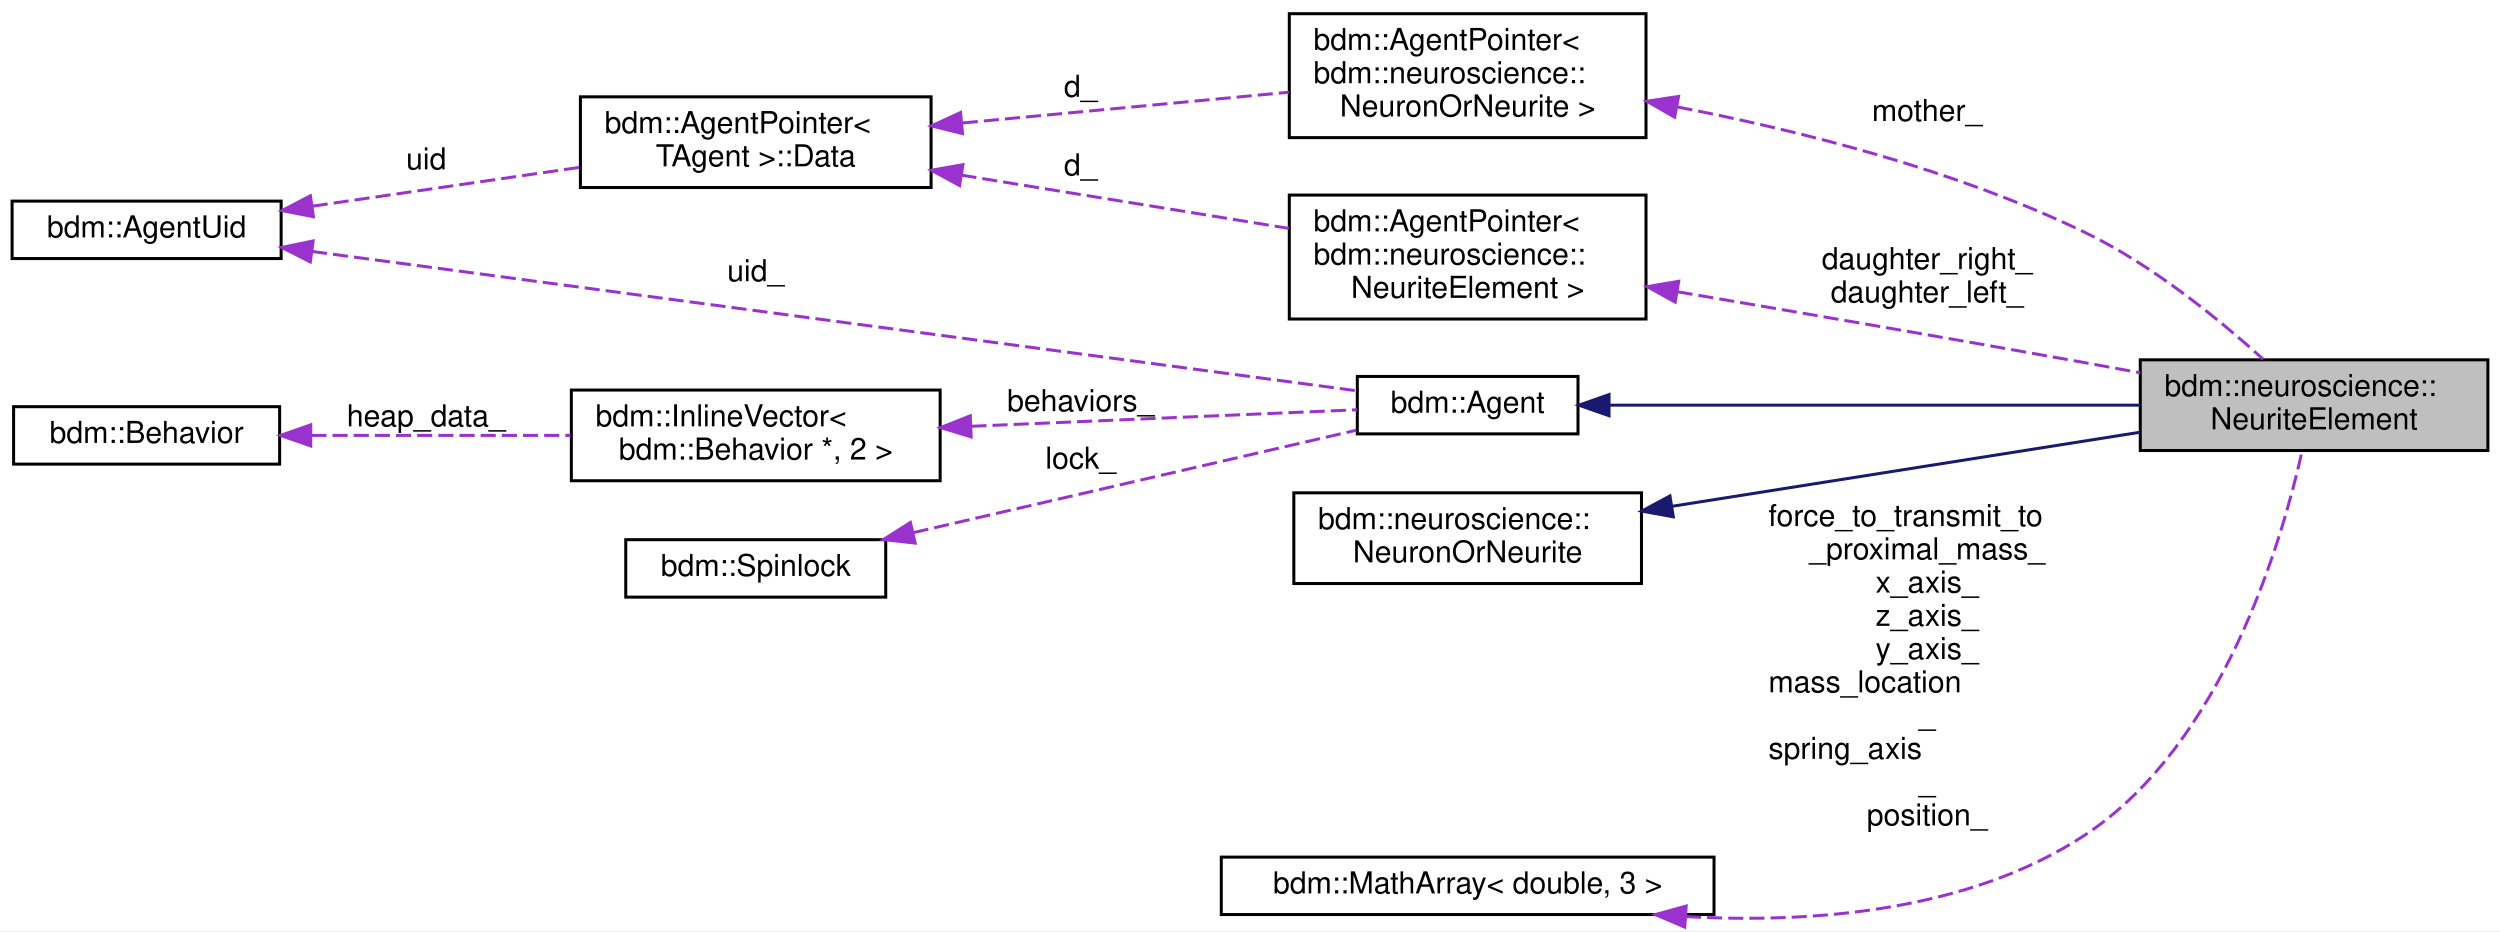
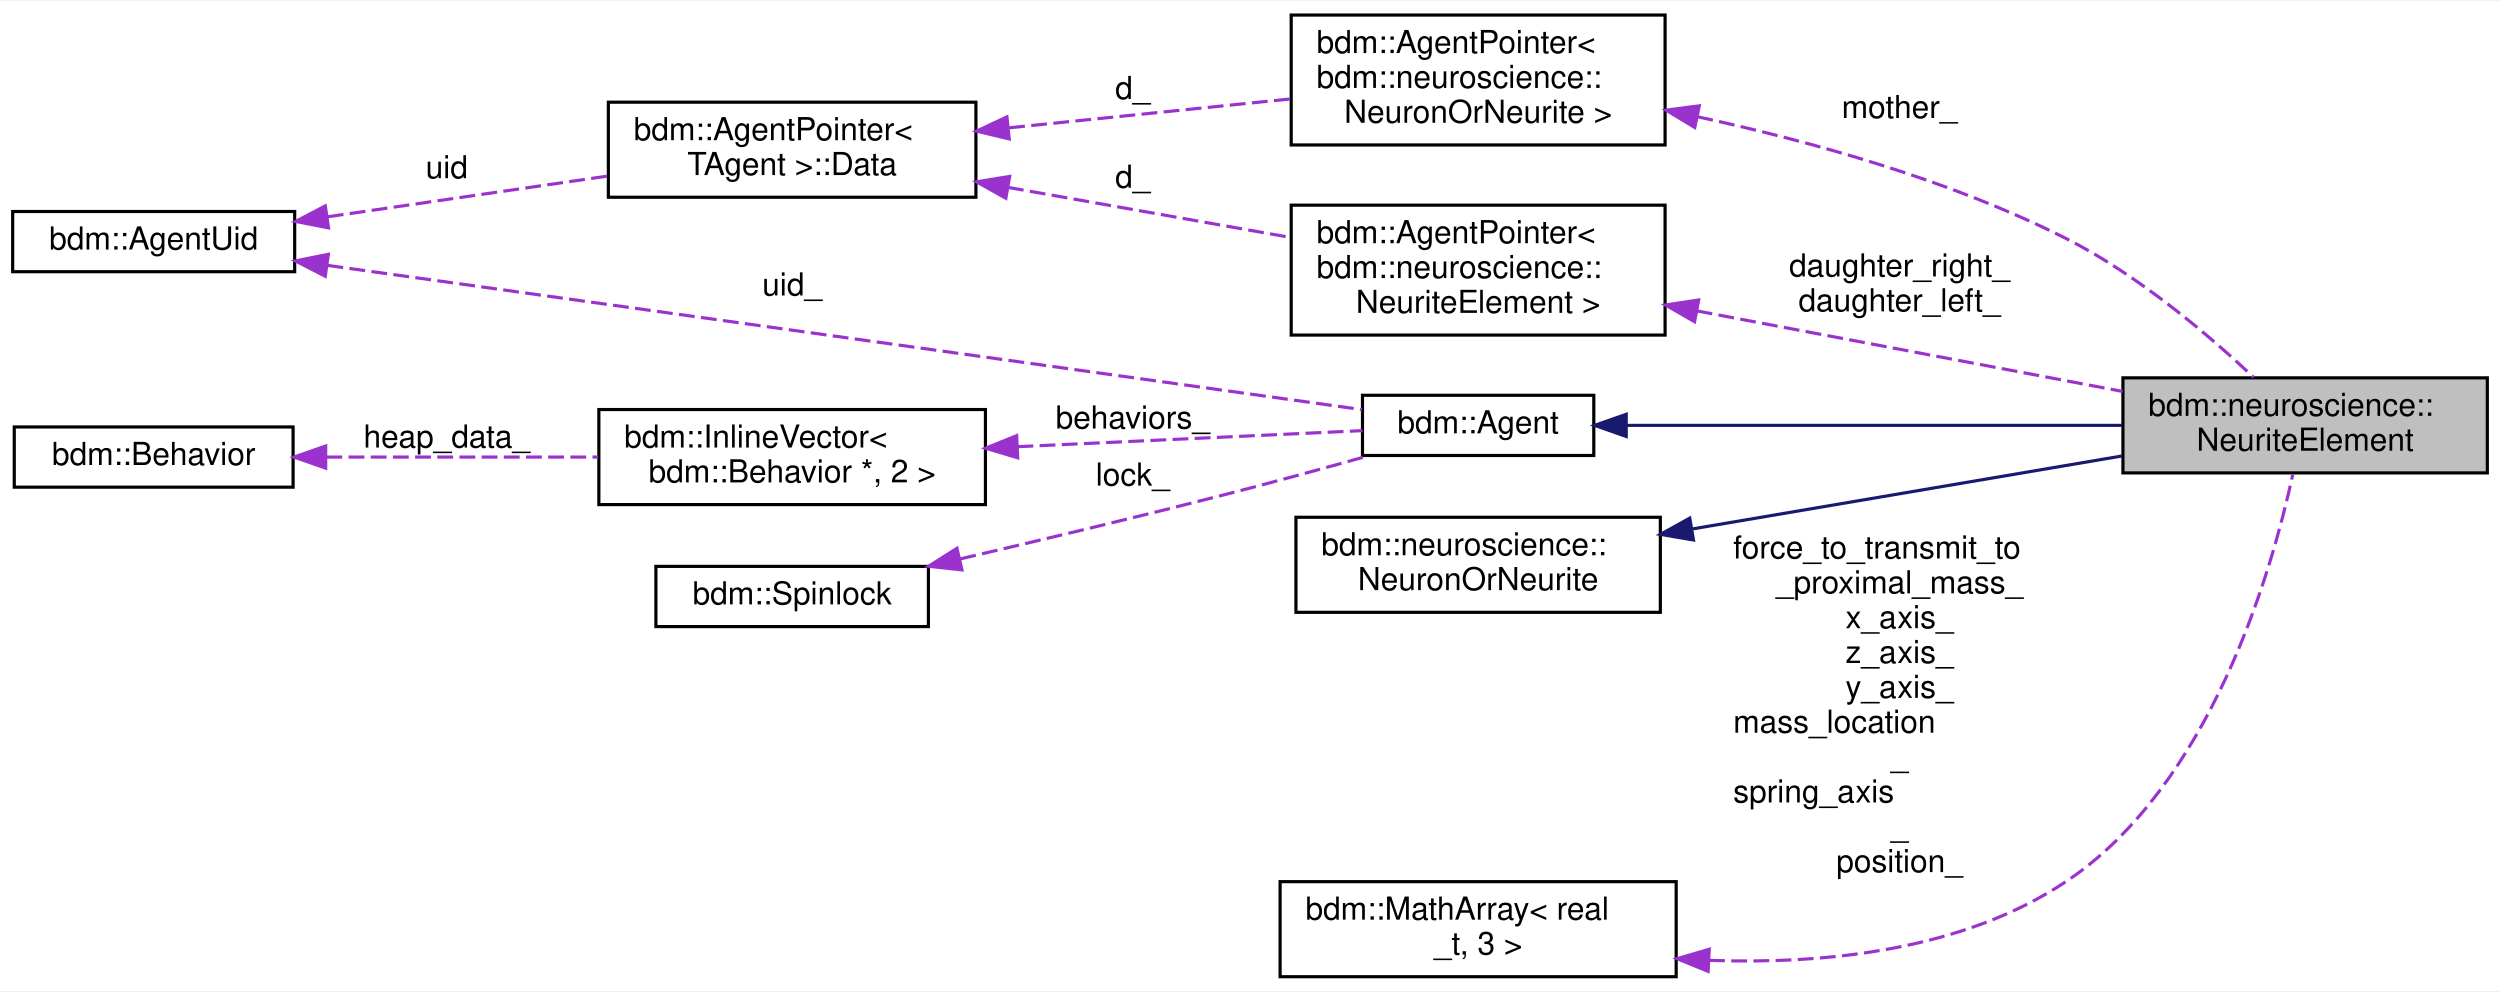
- <svg xmlns="http://www.w3.org/2000/svg" xmlns:xlink="http://www.w3.org/1999/xlink" width="827pt" height="308pt" viewBox="0.00 0.00 827.00 307.94">
-   <g id="graph0" class="graph" transform="scale(1 1) rotate(0) translate(4 303.94)">
-     <polygon fill="white" stroke="transparent" points="-4,4 -4,-303.94 823,-303.94 823,4 -4,4" />
+ <svg xmlns="http://www.w3.org/2000/svg" xmlns:xlink="http://www.w3.org/1999/xlink" width="789pt" height="313pt" viewBox="0.00 0.00 789.00 312.50">
+   <g id="graph0" class="graph" transform="scale(1 1) rotate(0) translate(4 308.5)">
+     <polygon fill="white" stroke="transparent" points="-4,4 -4,-308.5 785,-308.5 785,4 -4,4" />
    <g id="node1" class="node">
      <g id="a_node1">
        <a xlink:title=" ">
-           <polygon fill="#bfbfbf" stroke="black" points="704,-154.94 704,-184.94 819,-184.94 819,-154.94 704,-154.94" />
-           <text text-anchor="start" x="712" y="-172.94" font-family="Helvetica,sans-Serif" font-size="10.00">bdm::neuroscience::</text>
-           <text text-anchor="middle" x="761.5" y="-161.94" font-family="Helvetica,sans-Serif" font-size="10.00">NeuriteElement</text>
+           <polygon fill="#bfbfbf" stroke="black" points="666,-159.5 666,-189.5 781,-189.5 781,-159.5 666,-159.5" />
+           <text text-anchor="start" x="674" y="-177.5" font-family="Helvetica,sans-Serif" font-size="10.00">bdm::neuroscience::</text>
+           <text text-anchor="middle" x="723.5" y="-166.5" font-family="Helvetica,sans-Serif" font-size="10.00">NeuriteElement</text>
        </a>
      </g>
    </g>
    <g id="node2" class="node">
      <g id="a_node2">
        <a xlink:href="classbdm_1_1Agent.html" target="_top" xlink:title="Contains code required by all agents.">
-           <polygon fill="white" stroke="black" points="445,-160.44 445,-179.44 518,-179.44 518,-160.44 445,-160.44" />
-           <text text-anchor="middle" x="481.5" y="-167.44" font-family="Helvetica,sans-Serif" font-size="10.00">bdm::Agent</text>
+           <polygon fill="white" stroke="black" points="426,-165 426,-184 499,-184 499,-165 426,-165" />
+           <text text-anchor="middle" x="462.5" y="-172" font-family="Helvetica,sans-Serif" font-size="10.00">bdm::Agent</text>
        </a>
      </g>
    </g>
    <g id="edge1" class="edge">
-       <path fill="none" stroke="midnightblue" d="M528.4,-169.94C576.5,-169.94 652.15,-169.94 703.92,-169.94" />
-       <polygon fill="midnightblue" stroke="midnightblue" points="528.27,-166.44 518.27,-169.94 528.27,-173.44 528.27,-166.44" />
+       <path fill="none" stroke="midnightblue" d="M509.29,-174.5C552.94,-174.5 618.8,-174.5 665.76,-174.5" />
+       <polygon fill="midnightblue" stroke="midnightblue" points="509.24,-171 499.24,-174.5 509.24,-178 509.24,-171" />
    </g>
    <g id="node3" class="node">
      <g id="a_node3">
        <a xlink:href="classbdm_1_1AgentUid.html" target="_top" xlink:title=" ">
-           <polygon fill="white" stroke="black" points="0,-218.44 0,-237.44 89,-237.44 89,-218.44 0,-218.44" />
-           <text text-anchor="middle" x="44.5" y="-225.44" font-family="Helvetica,sans-Serif" font-size="10.00">bdm::AgentUid</text>
+           <polygon fill="white" stroke="black" points="0,-223 0,-242 89,-242 89,-223 0,-223" />
+           <text text-anchor="middle" x="44.5" y="-230" font-family="Helvetica,sans-Serif" font-size="10.00">bdm::AgentUid</text>
        </a>
      </g>
    </g>
    <g id="edge2" class="edge">
-       <path fill="none" stroke="#9a32cd" stroke-dasharray="5,2" d="M99.21,-220.78C189.36,-208.76 368.67,-184.85 444.89,-174.69" />
-       <polygon fill="#9a32cd" stroke="#9a32cd" points="98.65,-217.33 89.2,-222.12 99.58,-224.26 98.65,-217.33" />
-       <text text-anchor="middle" x="246" y="-210.94" font-family="Helvetica,sans-Serif" font-size="10.00"> uid_</text>
+       <path fill="none" stroke="#9a32cd" stroke-dasharray="5,2" d="M99.35,-224.99C185.69,-212.95 352.78,-189.66 425.84,-179.47" />
+       <polygon fill="#9a32cd" stroke="#9a32cd" points="98.65,-221.56 89.23,-226.4 99.62,-228.49 98.65,-221.56" />
+       <text text-anchor="middle" x="246" y="-215.5" font-family="Helvetica,sans-Serif" font-size="10.00"> uid_</text>
    </g>
    <g id="node10" class="node">
      <g id="a_node10">
        <a xlink:href="unionbdm_1_1AgentPointer_1_1Data.html" target="_top" xlink:title="Replace with std::variant once we move to &gt;= c++17.">
-           <polygon fill="white" stroke="black" points="188,-241.94 188,-271.94 304,-271.94 304,-241.94 188,-241.94" />
-           <text text-anchor="start" x="196" y="-259.94" font-family="Helvetica,sans-Serif" font-size="10.00">bdm::AgentPointer&lt;</text>
-           <text text-anchor="middle" x="246" y="-248.94" font-family="Helvetica,sans-Serif" font-size="10.00"> TAgent &gt;::Data</text>
+           <polygon fill="white" stroke="black" points="188,-246.5 188,-276.5 304,-276.5 304,-246.5 188,-246.5" />
+           <text text-anchor="start" x="196" y="-264.5" font-family="Helvetica,sans-Serif" font-size="10.00">bdm::AgentPointer&lt;</text>
+           <text text-anchor="middle" x="246" y="-253.5" font-family="Helvetica,sans-Serif" font-size="10.00"> TAgent &gt;::Data</text>
        </a>
      </g>
    </g>
    <g id="edge10" class="edge">
-       <path fill="none" stroke="#9a32cd" stroke-dasharray="5,2" d="M99.44,-235.78C126.75,-239.75 159.91,-244.57 187.68,-248.61" />
-       <polygon fill="#9a32cd" stroke="#9a32cd" points="99.68,-232.28 89.28,-234.31 98.67,-239.21 99.68,-232.28" />
-       <text text-anchor="middle" x="137" y="-247.94" font-family="Helvetica,sans-Serif" font-size="10.00"> uid</text>
+       <path fill="none" stroke="#9a32cd" stroke-dasharray="5,2" d="M99.44,-240.34C126.75,-244.31 159.91,-249.13 187.68,-253.17" />
+       <polygon fill="#9a32cd" stroke="#9a32cd" points="99.68,-236.84 89.28,-238.86 98.67,-243.77 99.68,-236.84" />
+       <text text-anchor="middle" x="137" y="-252.5" font-family="Helvetica,sans-Serif" font-size="10.00"> uid</text>
    </g>
    <g id="node4" class="node">
      <g id="a_node4">
        <a xlink:href="classbdm_1_1InlineVector.html" target="_top" xlink:title=" ">
-           <polygon fill="white" stroke="black" points="185,-144.94 185,-174.94 307,-174.94 307,-144.94 185,-144.94" />
-           <text text-anchor="start" x="193" y="-162.94" font-family="Helvetica,sans-Serif" font-size="10.00">bdm::InlineVector&lt;</text>
-           <text text-anchor="middle" x="246" y="-151.94" font-family="Helvetica,sans-Serif" font-size="10.00"> bdm::Behavior *, 2 &gt;</text>
+           <polygon fill="white" stroke="black" points="185,-149.5 185,-179.5 307,-179.5 307,-149.5 185,-149.5" />
+           <text text-anchor="start" x="193" y="-167.5" font-family="Helvetica,sans-Serif" font-size="10.00">bdm::InlineVector&lt;</text>
+           <text text-anchor="middle" x="246" y="-156.5" font-family="Helvetica,sans-Serif" font-size="10.00"> bdm::Behavior *, 2 &gt;</text>
        </a>
      </g>
    </g>
    <g id="edge3" class="edge">
-       <path fill="none" stroke="#9a32cd" stroke-dasharray="5,2" d="M317.33,-162.96C359.43,-164.76 411.14,-166.97 444.91,-168.42" />
-       <polygon fill="#9a32cd" stroke="#9a32cd" points="317.27,-159.45 307.13,-162.52 316.97,-166.44 317.27,-159.45" />
-       <text text-anchor="middle" x="353.5" y="-167.94" font-family="Helvetica,sans-Serif" font-size="10.00"> behaviors_</text>
+       <path fill="none" stroke="#9a32cd" stroke-dasharray="5,2" d="M317.11,-167.77C353.52,-169.47 396.44,-171.47 425.97,-172.84" />
+       <polygon fill="#9a32cd" stroke="#9a32cd" points="317.19,-164.27 307.04,-167.3 316.86,-171.26 317.19,-164.27" />
+       <text text-anchor="middle" x="353.5" y="-173.5" font-family="Helvetica,sans-Serif" font-size="10.00"> behaviors_</text>
    </g>
    <g id="node5" class="node">
      <g id="a_node5">
        <a xlink:href="classbdm_1_1Behavior.html" target="_top" xlink:title=" ">
-           <polygon fill="white" stroke="black" points="0.5,-150.44 0.5,-169.44 88.5,-169.44 88.5,-150.44 0.5,-150.44" />
-           <text text-anchor="middle" x="44.5" y="-157.44" font-family="Helvetica,sans-Serif" font-size="10.00">bdm::Behavior</text>
+           <polygon fill="white" stroke="black" points="0.5,-155 0.5,-174 88.5,-174 88.5,-155 0.5,-155" />
+           <text text-anchor="middle" x="44.5" y="-162" font-family="Helvetica,sans-Serif" font-size="10.00">bdm::Behavior</text>
        </a>
      </g>
    </g>
    <g id="edge4" class="edge">
-       <path fill="none" stroke="#9a32cd" stroke-dasharray="5,2" d="M99,-159.94C125.45,-159.94 157.46,-159.94 184.77,-159.94" />
-       <polygon fill="#9a32cd" stroke="#9a32cd" points="98.79,-156.44 88.79,-159.94 98.79,-163.44 98.79,-156.44" />
-       <text text-anchor="middle" x="137" y="-162.94" font-family="Helvetica,sans-Serif" font-size="10.00"> heap_data_</text>
+       <path fill="none" stroke="#9a32cd" stroke-dasharray="5,2" d="M99,-164.5C125.45,-164.5 157.46,-164.5 184.77,-164.5" />
+       <polygon fill="#9a32cd" stroke="#9a32cd" points="98.79,-161 88.79,-164.5 98.79,-168 98.79,-161" />
+       <text text-anchor="middle" x="137" y="-167.5" font-family="Helvetica,sans-Serif" font-size="10.00"> heap_data_</text>
    </g>
    <g id="node6" class="node">
      <g id="a_node6">
        <a xlink:href="classbdm_1_1Spinlock.html" target="_top" xlink:title=" ">
-           <polygon fill="white" stroke="black" points="203,-106.44 203,-125.44 289,-125.44 289,-106.44 203,-106.44" />
-           <text text-anchor="middle" x="246" y="-113.44" font-family="Helvetica,sans-Serif" font-size="10.00">bdm::Spinlock</text>
+           <polygon fill="white" stroke="black" points="203,-111 203,-130 289,-130 289,-111 203,-111" />
+           <text text-anchor="middle" x="246" y="-118" font-family="Helvetica,sans-Serif" font-size="10.00">bdm::Spinlock</text>
        </a>
      </g>
    </g>
    <g id="edge5" class="edge">
-       <path fill="none" stroke="#9a32cd" stroke-dasharray="5,2" d="M298.21,-127.79C342.55,-138.04 405.55,-152.61 444.68,-161.66" />
-       <polygon fill="#9a32cd" stroke="#9a32cd" points="298.74,-124.32 288.21,-125.47 297.16,-131.14 298.74,-124.32" />
-       <text text-anchor="middle" x="353.5" y="-148.94" font-family="Helvetica,sans-Serif" font-size="10.00"> lock_</text>
+       <path fill="none" stroke="#9a32cd" stroke-dasharray="5,2" d="M299.11,-132.37C324.21,-138.22 354.73,-145.5 382,-152.5 397.12,-156.38 413.78,-160.95 427.92,-164.91" />
+       <polygon fill="#9a32cd" stroke="#9a32cd" points="299.59,-128.89 289.06,-130.04 298.01,-135.71 299.59,-128.89" />
+       <text text-anchor="middle" x="353.5" y="-155.5" font-family="Helvetica,sans-Serif" font-size="10.00"> lock_</text>
    </g>
    <g id="node7" class="node">
      <g id="a_node7">
        <a xlink:href="classbdm_1_1neuroscience_1_1NeuronOrNeurite.html" target="_top" xlink:title=" ">
-           <polygon fill="white" stroke="black" points="424,-110.94 424,-140.94 539,-140.94 539,-110.94 424,-110.94" />
-           <text text-anchor="start" x="432" y="-128.94" font-family="Helvetica,sans-Serif" font-size="10.00">bdm::neuroscience::</text>
-           <text text-anchor="middle" x="481.5" y="-117.94" font-family="Helvetica,sans-Serif" font-size="10.00">NeuronOrNeurite</text>
+           <polygon fill="white" stroke="black" points="405,-115.5 405,-145.5 520,-145.5 520,-115.5 405,-115.5" />
+           <text text-anchor="start" x="413" y="-133.5" font-family="Helvetica,sans-Serif" font-size="10.00">bdm::neuroscience::</text>
+           <text text-anchor="middle" x="462.5" y="-122.5" font-family="Helvetica,sans-Serif" font-size="10.00">NeuronOrNeurite</text>
        </a>
      </g>
    </g>
    <g id="edge6" class="edge">
-       <path fill="none" stroke="midnightblue" d="M549.23,-136.51C596.49,-143.99 659.19,-153.91 703.99,-161" />
-       <polygon fill="midnightblue" stroke="midnightblue" points="549.52,-133.01 539.09,-134.9 548.42,-139.92 549.52,-133.01" />
+       <path fill="none" stroke="midnightblue" d="M529.88,-141.78C571.89,-148.91 625.62,-158.04 665.66,-164.84" />
+       <polygon fill="midnightblue" stroke="midnightblue" points="530.46,-138.33 520.02,-140.1 529.29,-145.23 530.46,-138.33" />
    </g>
    <g id="node8" class="node">
      <g id="a_node8">
        <a xlink:href="classbdm_1_1MathArray.html" target="_top" xlink:title=" ">
-           <polygon fill="white" stroke="black" points="400,-1.44 400,-20.44 563,-20.44 563,-1.44 400,-1.44" />
-           <text text-anchor="middle" x="481.5" y="-8.44" font-family="Helvetica,sans-Serif" font-size="10.00">bdm::MathArray&lt; double, 3 &gt;</text>
+           <polygon fill="white" stroke="black" points="400,-0.5 400,-30.5 525,-30.5 525,-0.5 400,-0.5" />
+           <text text-anchor="start" x="408" y="-18.5" font-family="Helvetica,sans-Serif" font-size="10.00">bdm::MathArray&lt; real</text>
+           <text text-anchor="middle" x="462.5" y="-7.5" font-family="Helvetica,sans-Serif" font-size="10.00">_t, 3 &gt;</text>
        </a>
      </g>
    </g>
    <g id="edge7" class="edge">
-       <path fill="none" stroke="#9a32cd" stroke-dasharray="5,2" d="M553.7,-0.75C595.5,1.53 647.51,-2.42 686,-27.94 731.25,-57.94 750.79,-124.63 757.53,-154.71" />
-       <polygon fill="#9a32cd" stroke="#9a32cd" points="553.32,2.73 543.58,-1.43 553.79,-4.25 553.32,2.73" />
-       <text text-anchor="start" x="581" y="-129.94" font-family="Helvetica,sans-Serif" font-size="10.00"> force_to_transmit_to</text>
-       <text text-anchor="middle" x="633.5" y="-118.94" font-family="Helvetica,sans-Serif" font-size="10.00">_proximal_mass_</text>
-       <text text-anchor="middle" x="633.5" y="-107.94" font-family="Helvetica,sans-Serif" font-size="10.00">x_axis_</text>
-       <text text-anchor="middle" x="633.5" y="-96.94" font-family="Helvetica,sans-Serif" font-size="10.00">z_axis_</text>
-       <text text-anchor="middle" x="633.5" y="-85.94" font-family="Helvetica,sans-Serif" font-size="10.00">y_axis_</text>
-       <text text-anchor="start" x="581" y="-74.94" font-family="Helvetica,sans-Serif" font-size="10.00">mass_location</text>
-       <text text-anchor="middle" x="633.5" y="-63.94" font-family="Helvetica,sans-Serif" font-size="10.00">_</text>
-       <text text-anchor="start" x="581" y="-52.94" font-family="Helvetica,sans-Serif" font-size="10.00">spring_axis</text>
-       <text text-anchor="middle" x="633.5" y="-41.94" font-family="Helvetica,sans-Serif" font-size="10.00">_</text>
-       <text text-anchor="middle" x="633.5" y="-30.94" font-family="Helvetica,sans-Serif" font-size="10.00">position_</text>
+       <path fill="none" stroke="#9a32cd" stroke-dasharray="5,2" d="M535.38,-5.67C571.91,-4.35 615.35,-8.77 648,-30.5 693.69,-60.91 713,-128.54 719.61,-159.05" />
+       <polygon fill="#9a32cd" stroke="#9a32cd" points="535.08,-2.18 525.27,-6.19 535.44,-9.17 535.08,-2.18" />
+       <text text-anchor="start" x="543" y="-132.5" font-family="Helvetica,sans-Serif" font-size="10.00"> force_to_transmit_to</text>
+       <text text-anchor="middle" x="595.5" y="-121.5" font-family="Helvetica,sans-Serif" font-size="10.00">_proximal_mass_</text>
+       <text text-anchor="middle" x="595.5" y="-110.5" font-family="Helvetica,sans-Serif" font-size="10.00">x_axis_</text>
+       <text text-anchor="middle" x="595.5" y="-99.5" font-family="Helvetica,sans-Serif" font-size="10.00">z_axis_</text>
+       <text text-anchor="middle" x="595.5" y="-88.5" font-family="Helvetica,sans-Serif" font-size="10.00">y_axis_</text>
+       <text text-anchor="start" x="543" y="-77.5" font-family="Helvetica,sans-Serif" font-size="10.00">mass_location</text>
+       <text text-anchor="middle" x="595.5" y="-66.5" font-family="Helvetica,sans-Serif" font-size="10.00">_</text>
+       <text text-anchor="start" x="543" y="-55.5" font-family="Helvetica,sans-Serif" font-size="10.00">spring_axis</text>
+       <text text-anchor="middle" x="595.5" y="-44.5" font-family="Helvetica,sans-Serif" font-size="10.00">_</text>
+       <text text-anchor="middle" x="595.5" y="-33.5" font-family="Helvetica,sans-Serif" font-size="10.00">position_</text>
    </g>
    <g id="node9" class="node">
      <g id="a_node9">
        <a xlink:href="classbdm_1_1AgentPointer.html" target="_top" xlink:title=" ">
-           <polygon fill="white" stroke="black" points="422.5,-198.44 422.5,-239.44 540.5,-239.44 540.5,-198.44 422.5,-198.44" />
-           <text text-anchor="start" x="430.5" y="-227.44" font-family="Helvetica,sans-Serif" font-size="10.00">bdm::AgentPointer&lt;</text>
-           <text text-anchor="start" x="430.5" y="-216.44" font-family="Helvetica,sans-Serif" font-size="10.00"> bdm::neuroscience::</text>
-           <text text-anchor="middle" x="481.5" y="-205.44" font-family="Helvetica,sans-Serif" font-size="10.00">NeuriteElement &gt;</text>
+           <polygon fill="white" stroke="black" points="403.5,-203 403.5,-244 521.5,-244 521.5,-203 403.5,-203" />
+           <text text-anchor="start" x="411.5" y="-232" font-family="Helvetica,sans-Serif" font-size="10.00">bdm::AgentPointer&lt;</text>
+           <text text-anchor="start" x="411.5" y="-221" font-family="Helvetica,sans-Serif" font-size="10.00"> bdm::neuroscience::</text>
+           <text text-anchor="middle" x="462.5" y="-210" font-family="Helvetica,sans-Serif" font-size="10.00">NeuriteElement &gt;</text>
        </a>
      </g>
    </g>
    <g id="edge8" class="edge">
-       <path fill="none" stroke="#9a32cd" stroke-dasharray="5,2" d="M550.93,-207.45C590.43,-200.74 641.05,-192.03 686,-183.94 691.83,-182.89 697.91,-181.78 703.98,-180.66" />
-       <polygon fill="#9a32cd" stroke="#9a32cd" points="550.15,-204.03 540.88,-209.15 551.32,-210.93 550.15,-204.03" />
-       <text text-anchor="middle" x="633.5" y="-214.94" font-family="Helvetica,sans-Serif" font-size="10.00"> daughter_right_</text>
-       <text text-anchor="middle" x="633.5" y="-203.94" font-family="Helvetica,sans-Serif" font-size="10.00">daughter_left_</text>
+       <path fill="none" stroke="#9a32cd" stroke-dasharray="5,2" d="M531.46,-210.64C573.32,-202.72 626.34,-192.69 665.91,-185.21" />
+       <polygon fill="#9a32cd" stroke="#9a32cd" points="530.8,-207.21 521.62,-212.5 532.1,-214.08 530.8,-207.21" />
+       <text text-anchor="middle" x="595.5" y="-221.5" font-family="Helvetica,sans-Serif" font-size="10.00"> daughter_right_</text>
+       <text text-anchor="middle" x="595.5" y="-210.5" font-family="Helvetica,sans-Serif" font-size="10.00">daughter_left_</text>
    </g>
    <g id="edge9" class="edge">
-       <path fill="none" stroke="#9a32cd" stroke-dasharray="5,2" d="M314.03,-246.03C348.26,-240.47 389.48,-233.76 422.35,-228.41" />
-       <polygon fill="#9a32cd" stroke="#9a32cd" points="313.43,-242.59 304.12,-247.65 314.55,-249.5 313.43,-242.59" />
-       <text text-anchor="middle" x="353.5" y="-245.94" font-family="Helvetica,sans-Serif" font-size="10.00"> d_</text>
+       <path fill="none" stroke="#9a32cd" stroke-dasharray="5,2" d="M314.12,-249.61C342.73,-244.54 375.79,-238.68 403.34,-233.8" />
+       <polygon fill="#9a32cd" stroke="#9a32cd" points="313.44,-246.18 304.2,-251.37 314.66,-253.07 313.44,-246.18" />
+       <text text-anchor="middle" x="353.5" y="-249.5" font-family="Helvetica,sans-Serif" font-size="10.00"> d_</text>
    </g>
    <g id="node11" class="node">
      <g id="a_node11">
        <a xlink:href="classbdm_1_1AgentPointer.html" target="_top" xlink:title=" ">
-           <polygon fill="white" stroke="black" points="422.5,-258.44 422.5,-299.44 540.5,-299.44 540.5,-258.44 422.5,-258.44" />
-           <text text-anchor="start" x="430.5" y="-287.44" font-family="Helvetica,sans-Serif" font-size="10.00">bdm::AgentPointer&lt;</text>
-           <text text-anchor="start" x="430.5" y="-276.44" font-family="Helvetica,sans-Serif" font-size="10.00"> bdm::neuroscience::</text>
-           <text text-anchor="middle" x="481.5" y="-265.44" font-family="Helvetica,sans-Serif" font-size="10.00">NeuronOrNeurite &gt;</text>
+           <polygon fill="white" stroke="black" points="403.5,-263 403.5,-304 521.5,-304 521.5,-263 403.5,-263" />
+           <text text-anchor="start" x="411.5" y="-292" font-family="Helvetica,sans-Serif" font-size="10.00">bdm::AgentPointer&lt;</text>
+           <text text-anchor="start" x="411.5" y="-281" font-family="Helvetica,sans-Serif" font-size="10.00"> bdm::neuroscience::</text>
+           <text text-anchor="middle" x="462.5" y="-270" font-family="Helvetica,sans-Serif" font-size="10.00">NeuronOrNeurite &gt;</text>
        </a>
      </g>
    </g>
    <g id="edge12" class="edge">
-       <path fill="none" stroke="#9a32cd" stroke-dasharray="5,2" d="M314.48,-263.3C348.61,-266.52 389.62,-270.38 422.35,-273.46" />
-       <polygon fill="#9a32cd" stroke="#9a32cd" points="314.4,-259.78 304.12,-262.33 313.75,-266.75 314.4,-259.78" />
-       <text text-anchor="middle" x="353.5" y="-271.94" font-family="Helvetica,sans-Serif" font-size="10.00"> d_</text>
+       <path fill="none" stroke="#9a32cd" stroke-dasharray="5,2" d="M314.49,-268.42C343.02,-271.35 375.91,-274.72 403.34,-277.53" />
+       <polygon fill="#9a32cd" stroke="#9a32cd" points="314.51,-264.91 304.2,-267.37 313.79,-271.87 314.51,-264.91" />
+       <text text-anchor="middle" x="353.5" y="-277.5" font-family="Helvetica,sans-Serif" font-size="10.00"> d_</text>
    </g>
    <g id="edge11" class="edge">
-       <path fill="none" stroke="#9a32cd" stroke-dasharray="5,2" d="M550.88,-268.59C591.55,-260.72 643.35,-247.63 686,-226.94 708.27,-216.14 730.36,-198.07 744.63,-185.17" />
-       <polygon fill="#9a32cd" stroke="#9a32cd" points="549.98,-265.19 540.8,-270.48 551.27,-272.07 549.98,-265.19" />
-       <text text-anchor="middle" x="633.5" y="-263.94" font-family="Helvetica,sans-Serif" font-size="10.00"> mother_</text>
+       <path fill="none" stroke="#9a32cd" stroke-dasharray="5,2" d="M531.69,-271.91C567.58,-264.13 611.57,-251.88 648,-233.5 670.68,-222.06 693.04,-203.03 707.25,-189.68" />
+       <polygon fill="#9a32cd" stroke="#9a32cd" points="530.87,-268.51 521.8,-273.99 532.3,-275.36 530.87,-268.51" />
+       <text text-anchor="middle" x="595.5" y="-271.5" font-family="Helvetica,sans-Serif" font-size="10.00"> mother_</text>
    </g>
  </g>
</svg>
